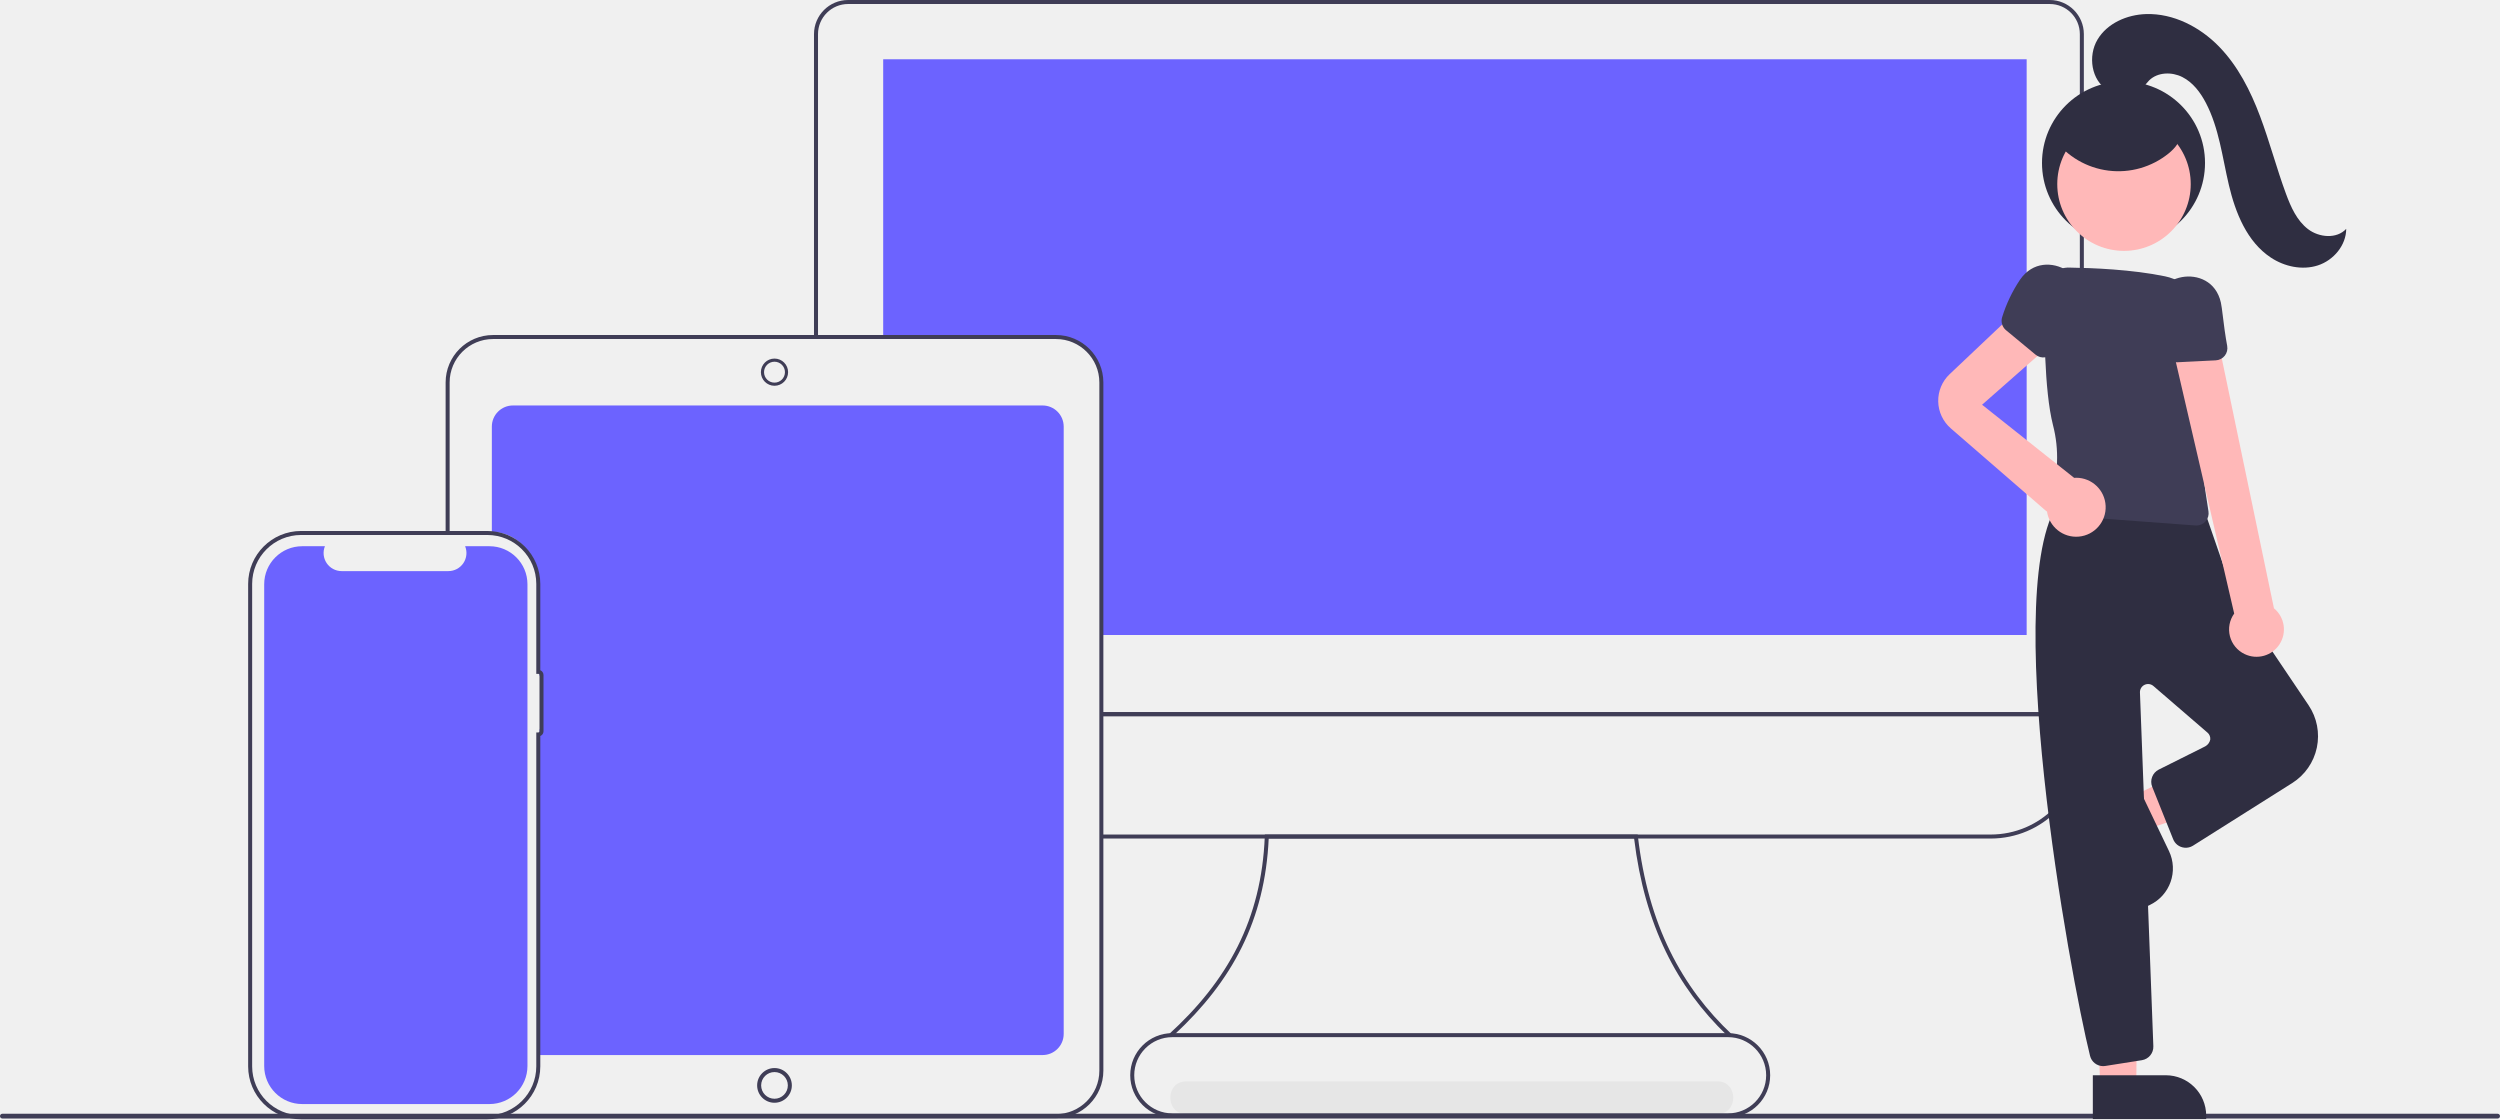
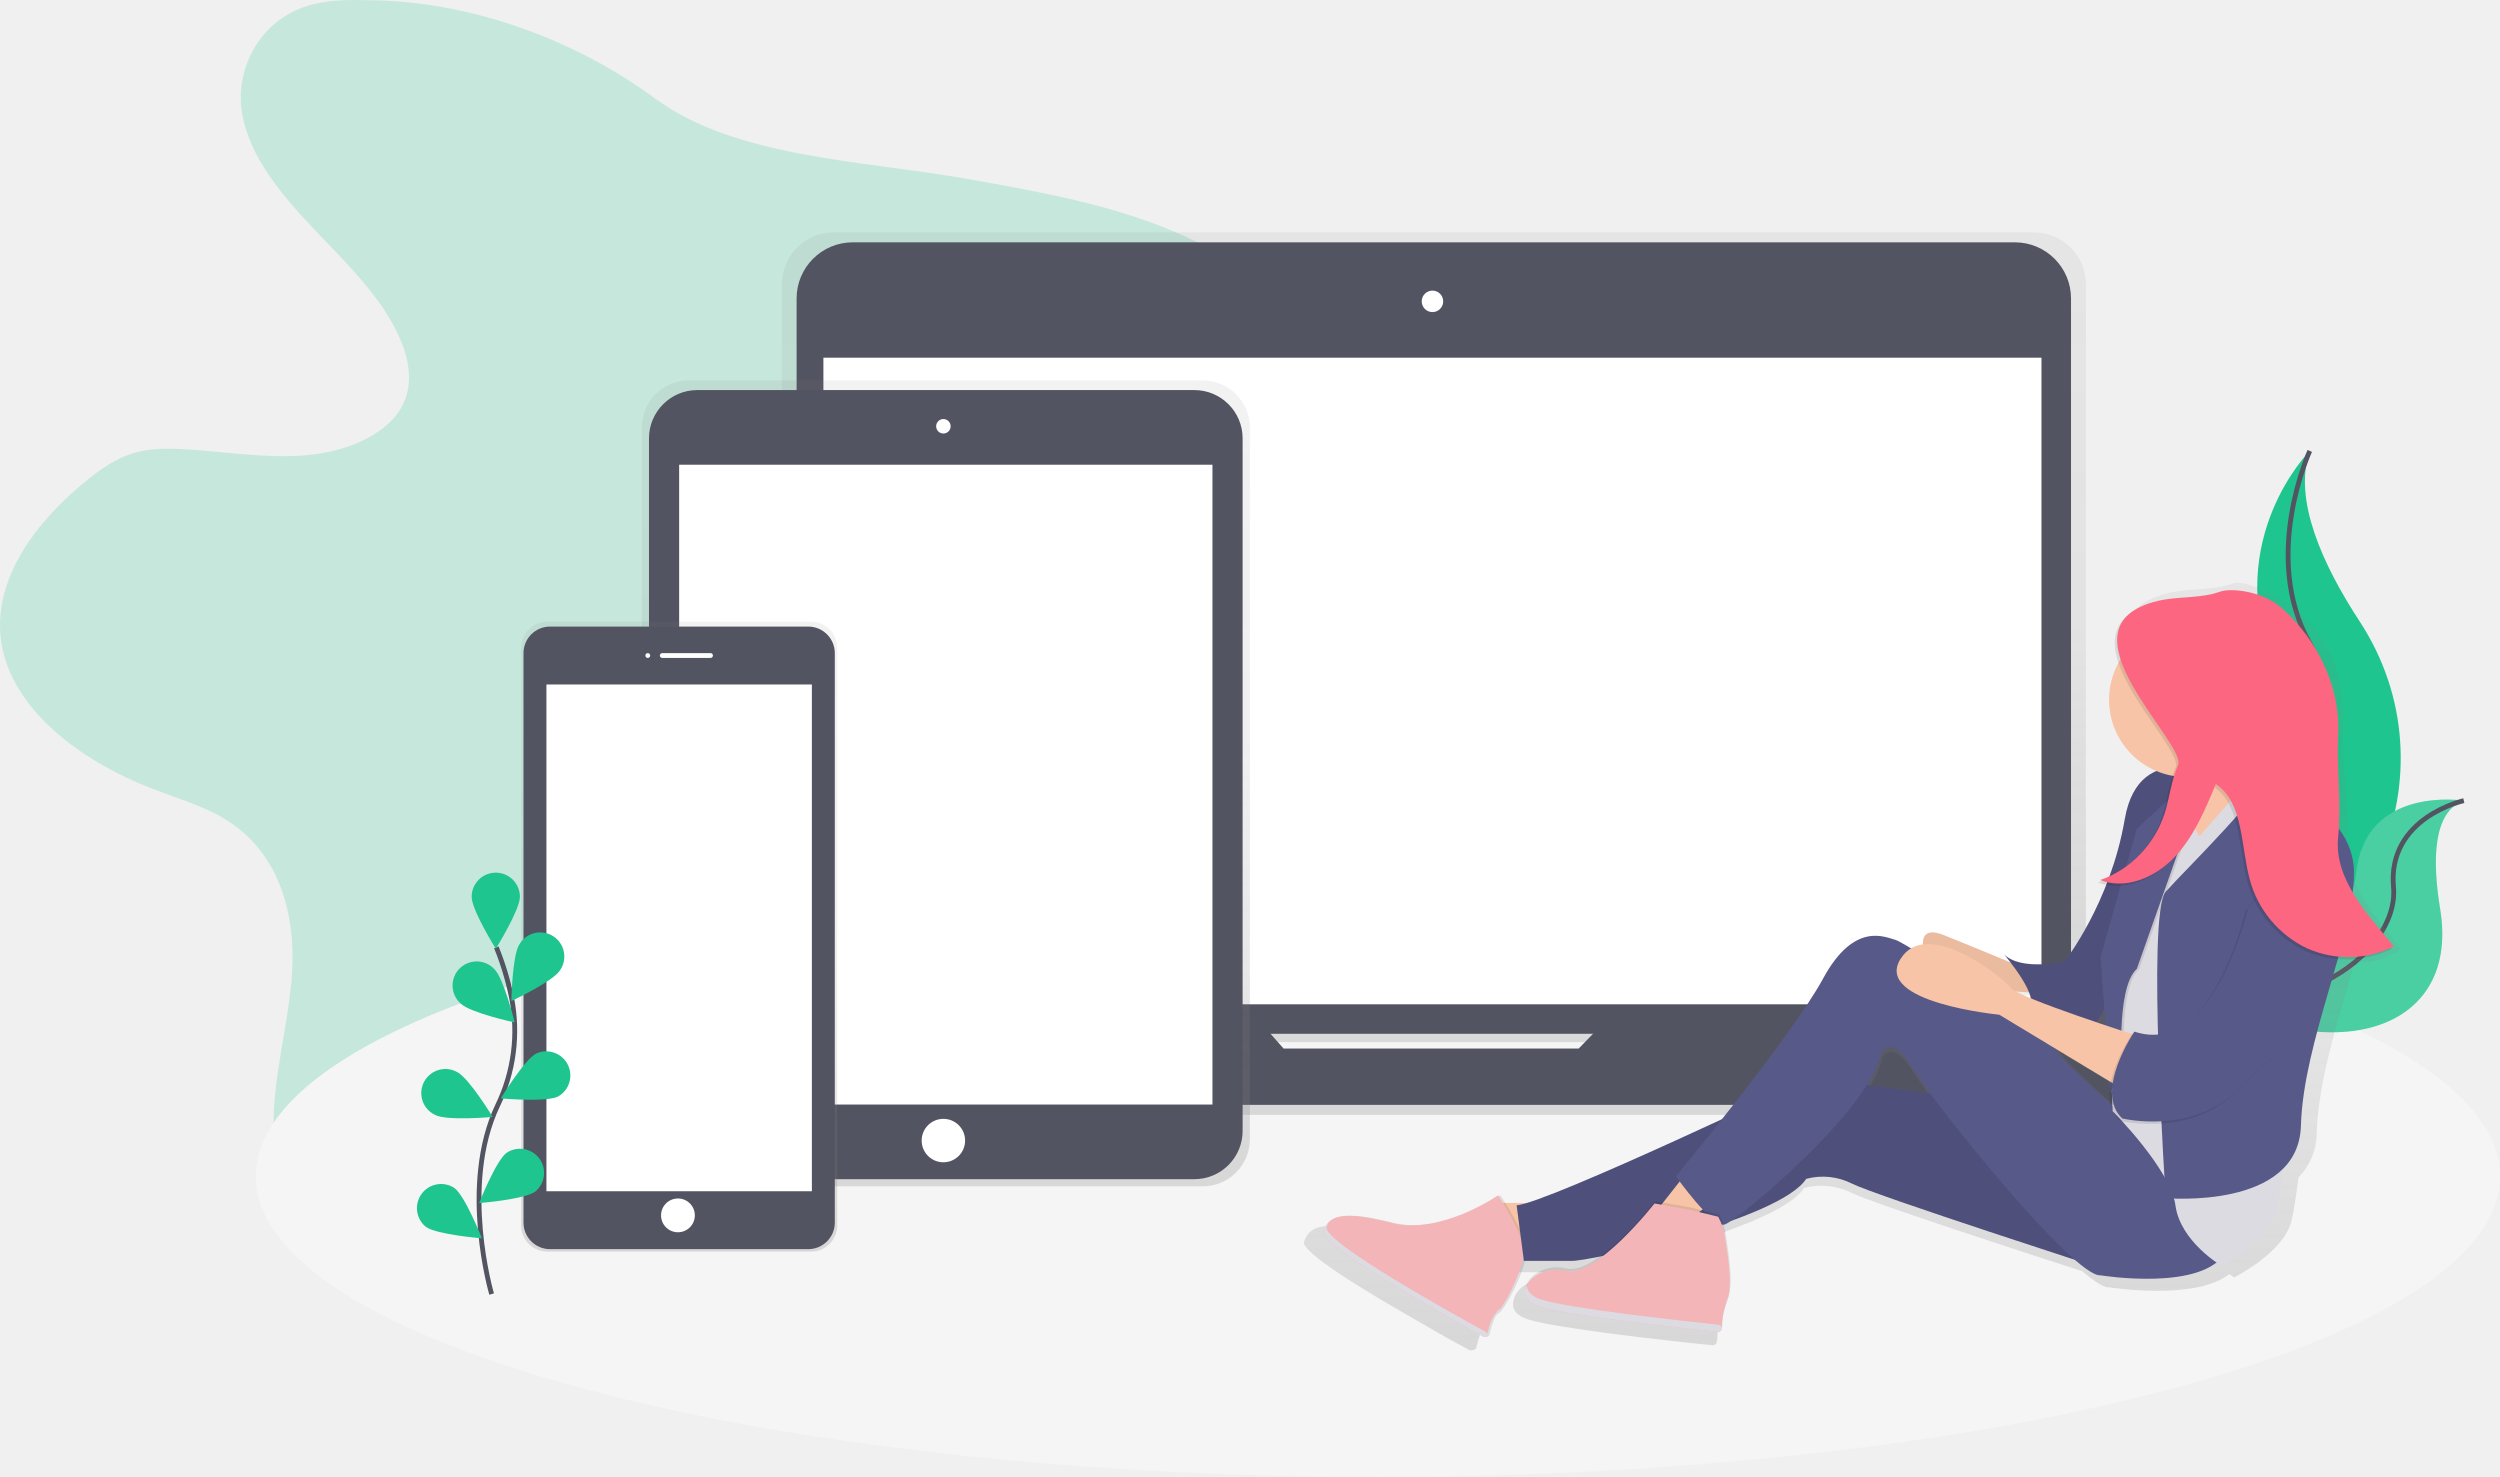
- <svg xmlns="http://www.w3.org/2000/svg" id="b849a2f0-74e0-42be-b224-12e88fa50e48" data-name="Layer 1" width="920.109" height="411.952" viewBox="0 0 920.109 411.952">
-   <path d="M576.472,654.024H772.063c7.721,0,7.734-12,0-12H576.472c-7.721,0-7.734,12,0,12Z" transform="translate(-139.9456 -244.0239)" fill="#e6e6e6" />
-   <path d="M523.665,393.255H328.732a7.777,7.777,0,0,0-7.767,7.767v38.725C330.688,439.976,337,448,338.529,457.741v35.107h.738a.444.444,0,0,1,.443.443v18.681a.444.444,0,0,1-.443.443h-.738V625.323c0,2.481-.025,7.007-.025,7.007H523.665a7.777,7.777,0,0,0,7.767-7.767V401.022A7.777,7.777,0,0,0,523.665,393.255Z" transform="translate(-139.9456 -244.0239)" fill="#6c63ff" />
-   <path d="M885.845,265.834V477.735H544.914V384.439a15.993,15.993,0,0,0-15.978-15.977H464.998V265.834Z" transform="translate(-139.9456 -244.0239)" fill="#6c63ff" />
-   <path d="M906.895,507.607H545.295v-1.477H905.418V256.576a11.088,11.088,0,0,0-11.075-11.075H452.084a11.088,11.088,0,0,0-11.075,11.075V367.505h-1.477V256.576a12.566,12.566,0,0,1,12.552-12.552h442.259A12.566,12.566,0,0,1,906.895,256.576Z" transform="translate(-139.9456 -244.0239)" fill="#3f3d56" />
-   <path d="M872.632,552.645H545.295v-1.477H872.632A32.823,32.823,0,0,0,905.418,518.383V507.607H545.295v-1.477H906.895V518.383A34.301,34.301,0,0,1,872.632,552.645Z" transform="translate(-139.9456 -244.0239)" fill="#3f3d56" />
-   <path d="M775.485,625.002c-18.248-17.522-30.252-40.384-34.111-72.356H606.885c-1.368,29.912-13.296,52.345-34.813,72.278l-2.273.079c22.199-20.118,34.427-42.716,35.641-73.125l.028-.709h137.219l.076.653c3.79,32.514,16.045,55.523,34.743,73.062Z" transform="translate(-139.9456 -244.0239)" fill="#3f3d56" />
-   <path d="M528.58,655.548H321.407v-1.477H528.58a15.995,15.995,0,0,0,15.977-15.977V384.778A15.995,15.995,0,0,0,528.58,368.801H321.407a15.995,15.995,0,0,0-15.977,15.977v54.667H303.953V384.778a17.473,17.473,0,0,1,17.453-17.453H528.58a17.473,17.473,0,0,1,17.453,17.453V638.095A17.473,17.473,0,0,1,528.58,655.548Z" transform="translate(-139.9456 -244.0239)" fill="#3f3d56" />
-   <path d="M424.993,386.007A5.007,5.007,0,1,1,430,381,5.012,5.012,0,0,1,424.993,386.007Zm0-8.856a3.849,3.849,0,1,0,3.849,3.849A3.854,3.854,0,0,0,424.993,377.151Z" transform="translate(-139.9456 -244.0239)" fill="#3f3d56" />
-   <path d="M424.993,649.888a6.388,6.388,0,1,1,6.388-6.389A6.396,6.396,0,0,1,424.993,649.888Zm0-11.3a4.912,4.912,0,1,0,4.912,4.912A4.917,4.917,0,0,0,424.993,638.588Z" transform="translate(-139.9456 -244.0239)" fill="#3f3d56" />
-   <path d="M319.326,655.976h-68.58A19.495,19.495,0,0,1,231.273,636.503V458.919a19.495,19.495,0,0,1,19.473-19.473h68.58a19.495,19.495,0,0,1,19.473,19.473v31.779a1.923,1.923,0,0,1,1.182,1.772l-0,20.678a1.923,1.923,0,0,1-1.182,1.772V636.503A19.495,19.495,0,0,1,319.326,655.976ZM250.746,440.922a18.017,18.017,0,0,0-17.997,17.996V636.503a18.017,18.017,0,0,0,17.997,17.997h68.58A18.017,18.017,0,0,0,337.323,636.503V513.592h.738a.444.444,0,0,0,.443-.443l0-20.678a.444.444,0,0,0-.443-.443h-.738V458.919a18.017,18.017,0,0,0-17.996-17.996Z" transform="translate(-139.9456 -244.0239)" fill="#3f3d56" />
-   <path d="M320.082,445.058h-8.952a6.647,6.647,0,0,1-6.154,9.158H265.687a6.647,6.647,0,0,1-6.154-9.158h-8.361a13.991,13.991,0,0,0-13.991,13.991V636.373a13.991,13.991,0,0,0,13.991,13.991h68.91a13.991,13.991,0,0,0,13.991-13.991h0V459.049A13.991,13.991,0,0,0,320.082,445.058Z" transform="translate(-139.9456 -244.0239)" fill="#6c63ff" />
-   <path d="M1059.175,655.687H140.825a.879.879,0,1,1,0-1.758h918.351a.879.879,0,1,1,0,1.758Z" transform="translate(-139.9456 -244.0239)" fill="#3f3d56" />
-   <path d="M775.941,655.273H571.424a15.505,15.505,0,1,1,0-31.01H775.941a15.505,15.505,0,0,1,0,31.01ZM571.424,625.74a14.028,14.028,0,0,0,0,28.056H775.941a14.028,14.028,0,0,0,0-28.056Z" transform="translate(-139.9456 -244.0239)" fill="#3f3d56" />
-   <polygon points="784.495 293.196 790.223 305.172 839.14 288.778 830.686 271.103 784.495 293.196" fill="#ffb8b8" />
-   <path d="M907.504,547.254h41.721a0,0,0,0,1,0,0v16.119a0,0,0,0,1,0,0H922.391a14.887,14.887,0,0,1-14.887-14.887v-1.233A0,0,0,0,1,907.504,547.254Z" transform="translate(688.0305 1388.396) rotate(-115.5616)" fill="#2f2e41" />
-   <polygon points="772.964 400.141 786.231 399.693 786.789 348.049 771.237 348.967 772.964 400.141" fill="#ffb8b8" />
-   <path d="M910.199,639.762h41.721a0,0,0,0,1,0,0v16.119a0,0,0,0,1,0,0H925.085a14.887,14.887,0,0,1-14.887-14.887v-1.233A0,0,0,0,1,910.199,639.762Z" transform="translate(1722.172 1051.619) rotate(180)" fill="#2f2e41" />
-   <path d="M914.001,636.407a4.974,4.974,0,0,1-4.83-3.786c-7.268-29.201-34.311-176.333-10.397-205.23l.208-.252.316-.08c1.679-.425,33.325-10.223,51.894,5.071l.217.179,10.334,29.915,27.859,41.355a20.403,20.403,0,0,1-6.033,28.654l-36.582,23.085a5.009,5.009,0,0,1-5.753-.405,5.061,5.061,0,0,1-1.5-2.092l-7.688-19.22a5.03,5.03,0,0,1,2.406-6.329l17.139-8.57a3.674,3.674,0,0,0,1.83-2.504,2.959,2.959,0,0,0-1.029-2.543l-19.896-17.151a3,3,0,0,0-4.957,2.385l4.932,130.203a5.002,5.002,0,0,1-4.217,5.128L914.8,636.343A5.049,5.049,0,0,1,914.001,636.407Z" transform="translate(-139.9456 -244.0239)" fill="#2f2e41" />
-   <path d="M948.322,437.437q-.169,0-.34-.013l-49.616-3.675a4.493,4.493,0,0,1-3.914-5.97A47.092,47.092,0,0,0,895.528,400.46c-3.232-12.742-3.308-36.433-3.066-49.421a8.753,8.753,0,0,1,8.281-8.522l0-.018,1,.012c8.083.113,22.916.69,35.053,3.215a18.389,18.389,0,0,1,14.659,17.7c.275,12.058.315,28.379-1.053,37.657-1.154,7.827.978,22.858,2.352,31.122a4.498,4.498,0,0,1-4.433,5.231Z" transform="translate(-139.9456 -244.0239)" fill="#3f3d56" />
-   <path d="M966.035,484.734a10.025,10.025,0,0,1-3.811-14.892L939.308,371.024H956.633l20.224,96.871a10.079,10.079,0,0,1-10.823,16.84Z" transform="translate(-139.9456 -244.0239)" fill="#ffb8b8" />
-   <path d="M857.504,381.729l27.435-25.952,10.336,14.47L869.436,392.985,903.323,419.896c.245-.017.489-.037.738-.037a10.853,10.853,0,1,1-10.746,12.296l-.107.107-35.269-30.567A13.471,13.471,0,0,1,857.504,381.729Z" transform="translate(-139.9456 -244.0239)" fill="#ffb8b8" />
-   <path d="M941.134,377.356a4.47,4.47,0,0,1-4.052-2.554,52.813,52.813,0,0,1-4.468-14.57c-1.19-8.244,4.542-13.148,10.372-14.217,5.671-1.04,12.578,1.454,14.343,9.383a20.451,20.451,0,0,1,.342,2.032c.707,6.011,1.372,10.686,1.977,13.896a4.495,4.495,0,0,1-4.198,5.32l-14.086.704Q941.248,377.356,941.134,377.356Z" transform="translate(-139.9456 -244.0239)" fill="#3f3d56" />
-   <circle cx="781.544" cy="59.981" r="30" fill="#2f2e41" />
-   <circle cx="781.725" cy="67.769" r="24.561" fill="#ffb8b8" />
-   <path d="M878.078,365.403a4.47,4.47,0,0,1-1.262-4.621,52.813,52.813,0,0,1,6.551-13.76c4.693-6.882,12.232-6.624,17.252-3.473,4.883,3.065,8.29,9.57,4.235,16.608a20.453,20.453,0,0,1-1.121,1.729c-3.54,4.909-6.208,8.805-7.931,11.58a4.495,4.495,0,0,1-6.69,1.086l-10.86-8.998Q878.162,365.48,878.078,365.403Z" transform="translate(-139.9456 -244.0239)" fill="#3f3d56" />
-   <path d="M915.662,277.213c-6.037-3.602-7.344-12.572-3.747-18.612s10.865-9.191,17.891-9.398c10.037-.297,19.73,4.701,26.756,11.875s11.662,16.357,15.194,25.757,6.068,19.148,9.55,28.567c1.786,4.833,3.986,9.796,8.073,12.934s10.583,3.705,14.076-.083c-.013,6.061-4.66,11.571-10.423,13.447s-12.283.459-17.335-2.889c-8.765-5.808-12.997-16.411-15.416-26.644s-3.61-20.955-8.474-30.278c-2.015-3.863-4.776-7.532-8.661-9.503s-9.061-1.841-12.187,1.194c-1.448,1.406-2.385,3.323-4.028,4.495a8.047,8.047,0,0,1-7.036.733,23.801,23.801,0,0,1-6.362-3.59" transform="translate(-139.9456 -244.0239)" fill="#2f2e41" />
-   <path d="M896.02,295.198a29.383,29.383,0,0,0,42.121,5.258c2.385-1.94,4.6-4.614,4.45-7.685-.153-3.145-2.724-5.616-5.349-7.355a34.484,34.484,0,0,0-23.404-5.378c-4.675.628-9.364,2.332-12.675,5.692s-4.96,8.586-3.253,12.983" transform="translate(-139.9456 -244.0239)" fill="#2f2e41" />
+ <svg xmlns="http://www.w3.org/2000/svg" xmlns:xlink="http://www.w3.org/1999/xlink" id="0315a8ac-3017-4957-93c4-92e478eebb20" data-name="Layer 1" width="1036" height="612" viewBox="0 0 1036 612">
+   <defs>
+     <linearGradient id="deacd444-d5db-4c24-9492-02e57292be3c" x1="675.05" y1="606.02" x2="675.05" y2="240.27" gradientUnits="userSpaceOnUse">
+       <stop offset="0" stop-color="gray" stop-opacity="0.25" />
+       <stop offset="0.54" stop-color="gray" stop-opacity="0.12" />
+       <stop offset="1" stop-color="gray" stop-opacity="0.1" />
+     </linearGradient>
+     <linearGradient id="a1de9c2c-a914-4f57-a703-6b671b828453" x1="473.94" y1="635.65" x2="473.94" y2="301.65" xlink:href="#deacd444-d5db-4c24-9492-02e57292be3c" />
+     <linearGradient id="33ead0d0-8f65-4117-bca2-44ecb419ecb0" x1="363.44" y1="662.65" x2="363.44" y2="401.65" xlink:href="#deacd444-d5db-4c24-9492-02e57292be3c" />
+     <linearGradient id="9a5964b5-9011-4675-8f60-8033350848c0" x1="849.68" y1="703.66" x2="849.68" y2="385.5" xlink:href="#deacd444-d5db-4c24-9492-02e57292be3c" />
+   </defs>
+   <path d="M233.4,144.07c-8.06-.23-16.32,0-23.88,2.32-20.57,6.32-30.32,27-27.15,44.87s16.21,33.44,29.74,47.67,28.19,28.3,35.61,45.31c3.7,8.49,5.43,18,1.67,26.48-5.8,13.07-23.29,20.37-40.08,21.89s-33.65-1.44-50.5-2.43c-7.07-.41-14.34-.46-21,1.45-7.31,2.08-13.4,6.33-19,10.76-21.85,17.38-39.34,41.09-36.51,66,3.2,28.23,31.74,50.54,63,62.51,10.35,4,21.3,7.18,30.41,12.84,24,14.93,29.39,42.93,27,67.64s-10.53,49.45-6,73.94c5.33,28.49,28.92,54.23,60.74,66.25,28.35,10.71,63.83,10,89-5.11,12.27-7.38,21.55-17.63,29.62-28.23a227.74,227.74,0,0,0,29.45-51c3.51-8.49,6.81-17.62,15-23.52,5-3.63,11.48-5.66,17.89-7.24,19.32-4.76,39.67-6.06,59.17-10.3S536.7,554,547.3,539.9c15-20,8-45.62,8.07-69.14.12-53.66,39.11-101.69,53.5-154,4.7-17.09,6.45-36-4.05-51.25-7.13-10.35-19.16-17.82-31.8-23.59-27.81-12.69-59.42-18.34-90.51-23.84-43.21-7.64-95.68-8.63-129.17-33.35C321.2,161,277.23,144.07,233.4,144.07Z" transform="translate(-82 -144)" fill="#1fc58e" opacity="0.2" />
+   <ellipse cx="571" cy="487.48" rx="465" ry="124.52" fill="#f5f5f5" />
+   <path d="M1039.18,330.86s-35.83,35.83-15.6,89S988.9,561.45,988.9,561.45s.59-.09,1.68-.28c73.59-13,110.16-97.16,69.24-159.69C1044.61,378.24,1032.12,351,1039.18,330.86Z" transform="translate(-82 -144)" fill="#1fc58e" />
+   <path d="M1039.18,330.86s-20.23,43.92,0,79.75S1042.65,547,988.9,561.45" transform="translate(-82 -144)" fill="none" stroke="#535461" stroke-miterlimit="10" stroke-width="2" />
+   <path d="M1103,475.79s-40.89-6.51-44.61,30.13-78.62,41.72-78.62,41.72l1.4.93c61.84,40.59,121,25.86,112-28C1089.9,500.49,1090.17,480.36,1103,475.79Z" transform="translate(-82 -144)" fill="#1fc58e" />
+   <path d="M1103,475.79s-40.89-6.51-44.61,30.13-78.62,41.72-78.62,41.72l1.4.93c61.84,40.59,121,25.86,112-28C1089.9,500.49,1090.17,480.36,1103,475.79Z" transform="translate(-82 -144)" fill="#f5f5f5" opacity="0.2" />
+   <path d="M1103,475.79s-31.74,7-29.13,35.82-47.13,63.45-94.1,36" transform="translate(-82 -144)" fill="none" stroke="#535461" stroke-miterlimit="10" stroke-width="2" />
+   <path d="M1008.37,563.92H944.13a21.42,21.42,0,0,0,2.24-9.57V261.79a21.51,21.51,0,0,0-21.51-21.51H427.52A21.51,21.51,0,0,0,406,261.79V554.36a21.42,21.42,0,0,0,2.24,9.57H341.73a5.69,5.69,0,0,0-5.69,5.69v4.59A31.82,31.82,0,0,0,367.86,606H982.24a31.82,31.82,0,0,0,31.82-31.82v-4.59A5.69,5.69,0,0,0,1008.37,563.92Zm-395.89,18.2L607,575.87H743.72l-6.1,6.26Z" transform="translate(-82 -144)" fill="url(#deacd444-d5db-4c24-9492-02e57292be3c)" />
+   <rect x="330.11" y="100.42" width="528.12" height="327.99" rx="23.26" ry="23.26" fill="#535461" />
+   <rect x="341.22" y="148.23" width="504.77" height="267.95" fill="#fff" />
+   <circle cx="593.61" cy="124.88" r="4.45" fill="#fff" />
+   <path d="M753.55,560.73,736.2,578.52H613.9l-15.67-17.79H349.29a5.56,5.56,0,0,0-5.56,5.56v4.48a31.1,31.1,0,0,0,31.1,31.1H975.28a31.1,31.1,0,0,0,31.1-31.1v-4.48a5.56,5.56,0,0,0-5.56-5.56Z" transform="translate(-82 -144)" fill="#535461" />
+   <path d="M580.41,301.65H367.48a19.51,19.51,0,0,0-19.53,19.48v295a19.51,19.51,0,0,0,19.53,19.48H580.41a19.51,19.51,0,0,0,19.53-19.48v-295A19.51,19.51,0,0,0,580.41,301.65Z" transform="translate(-82 -144)" fill="url(#a1de9c2c-a914-4f57-a703-6b671b828453)" />
+   <rect x="268.94" y="161.65" width="246" height="327" rx="20" ry="20" fill="#535461" />
+   <rect x="281.44" y="192.58" width="221" height="265.14" fill="#fff" />
+   <circle cx="390.94" cy="176.65" r="3" fill="#fff" />
+   <circle cx="390.94" cy="472.65" r="9" fill="#fff" />
+   <path d="M418.11,401.65H308.78a10.81,10.81,0,0,0-10.83,10.79V651.86a10.81,10.81,0,0,0,10.83,10.79H418.11a10.81,10.81,0,0,0,10.83-10.79V412.44A10.81,10.81,0,0,0,418.11,401.65Z" transform="translate(-82 -144)" fill="url(#33ead0d0-8f65-4117-bca2-44ecb419ecb0)" />
+   <rect x="216.94" y="259.65" width="129" height="258" rx="11" ry="11" fill="#535461" />
+   <rect x="226.44" y="283.65" width="110" height="210" fill="#fff" />
+   <circle cx="268.44" cy="271.65" r="1" fill="#fff" />
+   <rect x="273.44" y="270.65" width="22" height="2" rx="1" ry="1" fill="#fff" />
+   <circle cx="280.94" cy="503.65" r="7" fill="#fff" />
+   <path d="M285.73,680.25s-13.26-45,2.49-78.14A71.09,71.09,0,0,0,294,557.5a119.57,119.57,0,0,0-6.31-20.93" transform="translate(-82 -144)" fill="none" stroke="#535461" stroke-miterlimit="10" stroke-width="2" />
+   <path d="M297.45,515.63c0,5.52-10,21.51-10,21.51s-10-16-10-21.51a10,10,0,0,1,20,0Z" transform="translate(-82 -144)" fill="#1fc58e" />
+   <path d="M314,546.19c-3,4.63-20.08,12.63-20.08,12.63s.31-18.86,3.31-23.49A10,10,0,1,1,314,546.19Z" transform="translate(-82 -144)" fill="#1fc58e" />
+   <path d="M313.24,598.4c-4.93,2.48-23.71.77-23.71.77s9.79-16.12,14.71-18.6a10,10,0,0,1,9,17.84Z" transform="translate(-82 -144)" fill="#1fc58e" />
+   <path d="M303.8,637.79c-4.44,3.28-23.24,4.76-23.24,4.76s6.92-17.54,11.36-20.82a10,10,0,0,1,11.88,16.06Z" transform="translate(-82 -144)" fill="#1fc58e" />
+   <path d="M272.91,559.89c4,3.84,22.39,7.83,22.39,7.83s-4.51-18.31-8.47-22.15a10,10,0,1,0-13.92,14.33Z" transform="translate(-82 -144)" fill="#1fc58e" />
+   <path d="M262.45,606.09c4.93,2.48,23.71.77,23.71.77s-9.79-16.12-14.71-18.6a10,10,0,1,0-9,17.84Z" transform="translate(-82 -144)" fill="#1fc58e" />
+   <path d="M258.45,652.39c4.44,3.28,23.24,4.76,23.24,4.76s-6.92-17.54-11.36-20.82a10,10,0,0,0-11.88,16.06Z" transform="translate(-82 -144)" fill="#1fc58e" />
+   <path d="M1077,537.1c-11.07-13.43-24.48-28.86-22.6-46.73,1.52-14.47-2.12-27.85-1.4-42.37,1-20.63-3.14-36.78-18-50-8.68-7.73-23.19-13.8-27.51-12.25-8.56,3.06-17.9,1.89-26.71,4-6.69,1.56-11.14,4-13.9,7-5.55,5-5.64,12-3.11,19.45A32.85,32.85,0,0,0,980,462.28c-6.17,2.58-11.5,8.52-13.58,20.58a140.68,140.68,0,0,1-6.53,24.31,39.51,39.51,0,0,1-4,1.61c.3.12.61.2.91.31-.65.25-1.29.5-2,.72a21.21,21.21,0,0,0,3.65,1.06c-8,20.21-18,32.73-18,32.73s-18.65,4.12-25.9-3.09c0,0,1.18,1.38,2.78,3.45-7.09-2.94-18.73-7.74-28.68-11.69-7.22-2.87-9.07,0-9,4a13.32,13.32,0,0,0-5,1.68,48.67,48.67,0,0,0-6.69-3.6c-4.14-1-17.61-8.24-31.08,16.47-7.84,14.37-27.94,40.6-43.39,60-30.05,13.82-69.17,31.32-83.71,35.72h-9.32c-1.22-2-2.07-3.26-2.07-3.26l-.72.48-.31-.48s-18.3,12.67-36.88,12.77a35,35,0,0,1-7.84-1c-8.54-2.15-14.56-3.11-18.86-3-5.09-.09-8,1.12-9.76,3.4h0a8.94,8.94,0,0,0-.65.94v0a11.05,11.05,0,0,0-.54,1l0,0c-.16.36-.32.74-.46,1.13a2.32,2.32,0,0,0,.58,1.95,10.42,10.42,0,0,0,.81,1l.52.56c2.34,2.42,6.6,5.63,11.9,9.21,1.53,1,3.15,2.1,4.84,3.19l3.21,2,2.87,1.79,1.15.71,1.28.78,2.29,1.39,1.36.82,2.57,1.53,2.08,1.23c5.44,3.21,10.86,6.32,15.75,9.08L677,695.8l.33.18,2.2,1.23,3.8,2.11,2.61,1.44,1.22.67,1.31.72.26.14,2.28,1.24a3.3,3.3,0,0,0,2.66-.72c.66-2.8,2.27-8.8,4-9.26S706.89,680,709,671.24h20.22a89.13,89.13,0,0,0,11.84-1.82c-5.22,3.72-10.39,6.06-14.41,5.06-8.5-2.11-16.55,3.07-17.36,8.18,0,.11-.07.21-.1.32s-.05.21-.07.31-.06.25-.08.38,0,.21,0,.32,0,.25,0,.38,0,.21,0,.31,0,.26,0,.39,0,.2,0,.3.06.27.1.41,0,.18.07.26a5,5,0,0,0,.22.53l.05.13a5.38,5.38,0,0,0,.38.63l.16.21c.1.14.21.28.33.41l.23.23c.12.12.25.24.38.36l.28.23.45.33.33.22.54.32.36.19.68.32.34.15c.36.15.74.29,1.15.42.65.21,1.42.43,2.29.65l.87.21,1.27.29.67.15q1.3.28,2.76.56l1.35.25,1.1.2,2.53.44c1.58.27,3.23.54,5,.8l4.36.66,5.68.81,1.26.17,2,.28,2.93.39,2,.26h0l5.19.66,1.62.2,3.27.4c4.3.52,8.46,1,12.29,1.43l4.43.5,2.24.25,1,.1,2.68.29,1.49.16,1.84.19,2.59.27.28,0,1.66.17h0a1.51,1.51,0,0,0,1.67-1.47v0h0c0-.05,0-.11,0-.17a1.46,1.46,0,0,0,.24-.78,34,34,0,0,1,.93-7.32c.11-.41.24-.83.38-1.25l.16-.48c.18-.51.36-1,.57-1.55a11.12,11.12,0,0,0,.39-1.14c0-.12.07-.24.11-.37s.1-.41.14-.62c2.08-7.11-.43-20.37-1.15-25.58a27.77,27.77,0,0,0-1.14-4.9,2,2,0,0,0,.39,0,11.79,11.79,0,0,0,3-1.63c15.28-5.45,28.16-11.68,32.23-17.92a27.91,27.91,0,0,1,19.68,2.06c7.91,3.93,67.75,23.46,95.61,32.48,5,4.31,8.92,6.83,11.09,6.64,0,0,35.47,5.74,49.73-5.46,1.27.88,2.07,1.35,2.07,1.35s20.72-10.29,23.83-23.68c1-4.34,1.91-10.74,2.84-17.82a25.91,25.91,0,0,0,7.52-18.21c.65-22.48,9.36-48.16,15.82-71,7.84.62,10.87-.86,18.06-4.41l-.32-.41C1076.1,537.52,1076.55,537.32,1077,537.1ZM958.21,570.77l-4-1.33a33,33,0,0,0,3.45-5.74Zm-22.29,9.46,24,14.4.21,2.93a21,21,0,0,0,.2,6.7C949.75,594.86,937.37,583.45,935.91,580.22Zm-9.8-21c-2.62-1.08-4.79-2.06-6.28-2.87,2,.14,3.9.26,5.56.35A12.44,12.44,0,0,1,926.12,559.23Zm-64.28,23.47s4.14-9.26,13.47,6.18c1.45,2.4,4.12,6.22,7.65,10.95L855.8,596.2C859,591.24,861.15,586.63,861.84,582.71Z" transform="translate(-82 -144)" fill="url(#9a5964b5-9011-4675-8f60-8033350848c0)" />
+   <path d="M921.5,545.5s-19-8-34-14-6,14-6,14,25,7,25,8,21,2,21,2Z" transform="translate(-82 -144)" fill="#f7c4a7" />
+   <path d="M921.5,545.5s-19-8-34-14-6,14-6,14,25,7,25,8,21,2,21,2Z" transform="translate(-82 -144)" opacity="0.05" />
+   <path d="M1002.5,466.5s-34-18-40,17-25,59-25,59-18,4-25-3c0,0,17,20,9,22,0,0,18,13,26,9s14-31,17-38S978.5,464.5,1002.5,466.5Z" transform="translate(-82 -144)" fill="#575988" />
+   <path d="M1002.5,466.5s-34-18-40,17-25,59-25,59-18,4-25-3c0,0,17,20,9,22,0,0,18,13,26,9s14-31,17-38S978.5,464.5,1002.5,466.5Z" transform="translate(-82 -144)" opacity="0.1" />
+   <path d="M983.5,454.5s21,24,22,44,24-21,26-22-20-35-22-46S983.5,454.5,983.5,454.5Z" transform="translate(-82 -144)" fill="#f7c4a7" />
+   <polygon points="916 320.75 902.75 332.75 909 358 926 342 924 326 916 320.75" fill="#f7c4a7" />
+   <polygon points="639.5 498.5 616.5 498.5 625.5 520.5 647.5 514.5 639.5 498.5" fill="#f7c4a7" />
+   <path d="M703.82,639.33S680,655.92,659.65,650.76s-25.88-3.23-28.25,3.43c-2.19,6.13,56.84,38.55,66.25,43.67a1.08,1.08,0,0,0,1.57-.7c.64-2.72,2.19-8.55,3.85-9,2.16-.58,12-19,11.46-26.24S703.82,639.33,703.82,639.33Z" transform="translate(-82 -144)" opacity="0.1" />
+   <path d="M702.82,639.33S679,655.92,658.65,650.76s-25.88-3.23-28.25,3.43c-2.19,6.13,56.84,38.55,66.25,43.67a1.08,1.08,0,0,0,1.57-.7c.64-2.72,2.19-8.55,3.85-9,2.16-.58,12-19,11.46-26.24S702.82,639.33,702.82,639.33Z" transform="translate(-82 -144)" fill="#f3b5b7" />
+   <path d="M899.5,599.5l-67-9s-109,52-122,53l3,23h20c8,0,86-17,97-34a26.78,26.78,0,0,1,19,2c10,5,106,36,106,36Z" transform="translate(-82 -144)" fill="#575988" />
+   <path d="M899.5,599.5l-67-9s-109,52-122,53l3,23h20c8,0,86-17,97-34a26.78,26.78,0,0,1,19,2c10,5,106,36,106,36Z" transform="translate(-82 -144)" opacity="0.1" />
+   <polygon points="698.5 486.5 687.5 500.5 698.5 506.5 714.5 494.5 698.5 486.5" fill="#f7c4a7" />
+   <path d="M971.5,614.5s-36-30.82-38.49-36.41S871.5,534.5,867.5,533.5s-17-8-30,16-61,82-61,82,15,21,20,20,61-48,65-71c0,0,4-9,13,6s67,87,78,86c0,0,43,7,52-10S971.5,614.5,971.5,614.5Z" transform="translate(-82 -144)" fill="#575988" />
+   <path d="M992,468s-12.5,5.5-13.5,28.5-23,62-23,62l2,46s24,24,26,39,19,25,19,25,20-10,23-23,5-45,10-57,2-87,2-87l-15-26-8-9-21,24S982,475,992,468Z" transform="translate(-82 -144)" fill="#dddbe2" />
+   <path d="M962.5,589.5s-3-36,6-44l18-51S993,470,992,468s-23.5,19.5-23.5,19.5l-15,53,4,56Z" transform="translate(-82 -144)" opacity="0.1" />
+   <path d="M961.5,589.5s-3-36,6-44l18-51s7-25,6-27-24,20-24,20l-15,53,4,56Z" transform="translate(-82 -144)" fill="#575988" />
+   <path d="M968.5,573.5s-50-16-53-20-35-30-46-12,41,23,41,23l53,32Z" transform="translate(-82 -144)" fill="#f7c4a7" />
+   <path d="M782.67,644.41l-14.8-2.66S743.63,672.8,731,669.65s-24.25,10.44-10.91,14.8c12.05,3.94,64.09,9.45,74,10.47a1.46,1.46,0,0,0,1.61-1.42A31.84,31.84,0,0,1,798,682.23c2.67-6.55,0-20.62-.74-26a25.83,25.83,0,0,0-2.91-9Z" transform="translate(-82 -144)" opacity="0.1" />
+   <path d="M782.42,645.38l-14.8-2.66s-24.24,31.05-36.85,27.91-24.25,10.44-10.91,14.8c12.05,3.94,64.09,9.45,74,10.47a1.46,1.46,0,0,0,1.61-1.42,31.84,31.84,0,0,1,2.21-11.26c2.67-6.55,0-20.62-.74-26a25.83,25.83,0,0,0-2.91-9Z" transform="translate(-82 -144)" fill="#f3b5b7" />
+   <circle cx="909" cy="290" r="32" opacity="0.1" />
+   <circle cx="906" cy="290" r="32" fill="#f7c4a7" />
+   <path d="M1019.5,465.5s38,13,38,40-21,70-22,105-56,30-56,30-8-118,0-127S1023.5,469.5,1019.5,465.5Z" transform="translate(-82 -144)" fill="#575988" />
+   <path d="M1012.5,521.5s-14,62-47,51c0,0-17,25-5,36,0,0,29,7,48-12s33-26,36-49,5-55-5-52S1012.5,521.5,1012.5,521.5Z" transform="translate(-82 -144)" opacity="0.1" />
+   <path d="M1013.5,520.5s-14,62-47,51c0,0-17,25-5,36,0,0,29,7,48-12s33-26,36-49,5-55-5-52S1013.5,520.5,1013.5,520.5Z" transform="translate(-82 -144)" fill="#575988" />
+   <path d="M798.54,680c0,.09-.06.2-.09.28a29.28,29.28,0,0,0-1.57,5.29c.24-.78.52-1.58.84-2.38A14.52,14.52,0,0,0,798.54,680Z" transform="translate(-82 -144)" fill="#dddbe2" />
+   <path d="M720.59,682.51c-4.12-1.35-5.85-3.57-5.92-5.91-1.7,3.26-.63,6.92,5.19,8.82,12.05,3.94,64.1,9.45,74,10.47a1.46,1.46,0,0,0,1.61-1.43v0a1.47,1.47,0,0,0-1.31-1.49C783.3,691.81,732.48,686.39,720.59,682.51Z" transform="translate(-82 -144)" fill="#dddbe2" />
+   <path d="M631.78,652.43a12.32,12.32,0,0,1,1-2.12,9.75,9.75,0,0,0-2.35,3.88c-2.19,6.13,56.84,38.55,66.25,43.67a1.08,1.08,0,0,0,1.57-.71v0a1.08,1.08,0,0,0-.53-1.2C687.32,690.26,629.62,658.49,631.78,652.43Z" transform="translate(-82 -144)" fill="#dddbe2" />
+   <path d="M703.44,686.41c-.53.14-1.05.85-1.54,1.82l.16-.06c.44-.12,1.19-1,2.1-2.3A1.94,1.94,0,0,1,703.44,686.41Z" transform="translate(-82 -144)" fill="#dddbe2" />
+   <path d="M983.56,462.17c-2.82,6.22-3.41,13.23-5.48,19.75-4.11,12.93-14.42,23.63-26.77,27.76,10.39,4.14,22.65-.92,30.68-9.32s12.74-19.58,17.25-30.46c11.66,7.84,10.24,25.86,14.16,39.89a44.24,44.24,0,0,0,23.55,28.15,42.17,42.17,0,0,0,36.07-.73c-10.69-13-25.91-30.93-24.1-48.29,1.47-14.06-8.62-24.8-7.93-38.91,1-20-6.66-30.16-21-43-8.38-7.51,4.81-18.1-6-15-4.25,1.22-8.73-3.33-12.9-1.83-8.26,3-17.28,1.84-25.78,3.84C931.13,404.4,987.68,453.09,983.56,462.17Z" transform="translate(-82 -144)" opacity="0.1" />
+   <path d="M984.56,461.17c-2.82,6.22-3.41,13.23-5.48,19.75-4.11,12.93-14.42,23.63-26.77,27.76,10.39,4.14,22.65-.92,30.68-9.32s12.74-19.58,17.25-30.46c11.66,7.84,10.24,25.86,14.16,39.89a44.24,44.24,0,0,0,23.55,28.15,42.17,42.17,0,0,0,36.07-.73c-10.69-13-24.91-27.93-23.1-45.29,1.47-14.06-.72-28.51,0-42.61,1-20-8.81-39.32-23.16-52.16-8.38-7.51-21.47-8.47-25.65-7-8.26,3-17.28,1.84-25.78,3.84C932.13,403.4,988.68,452.09,984.56,461.17Z" transform="translate(-82 -144)" fill="#fc6681" />
</svg>
